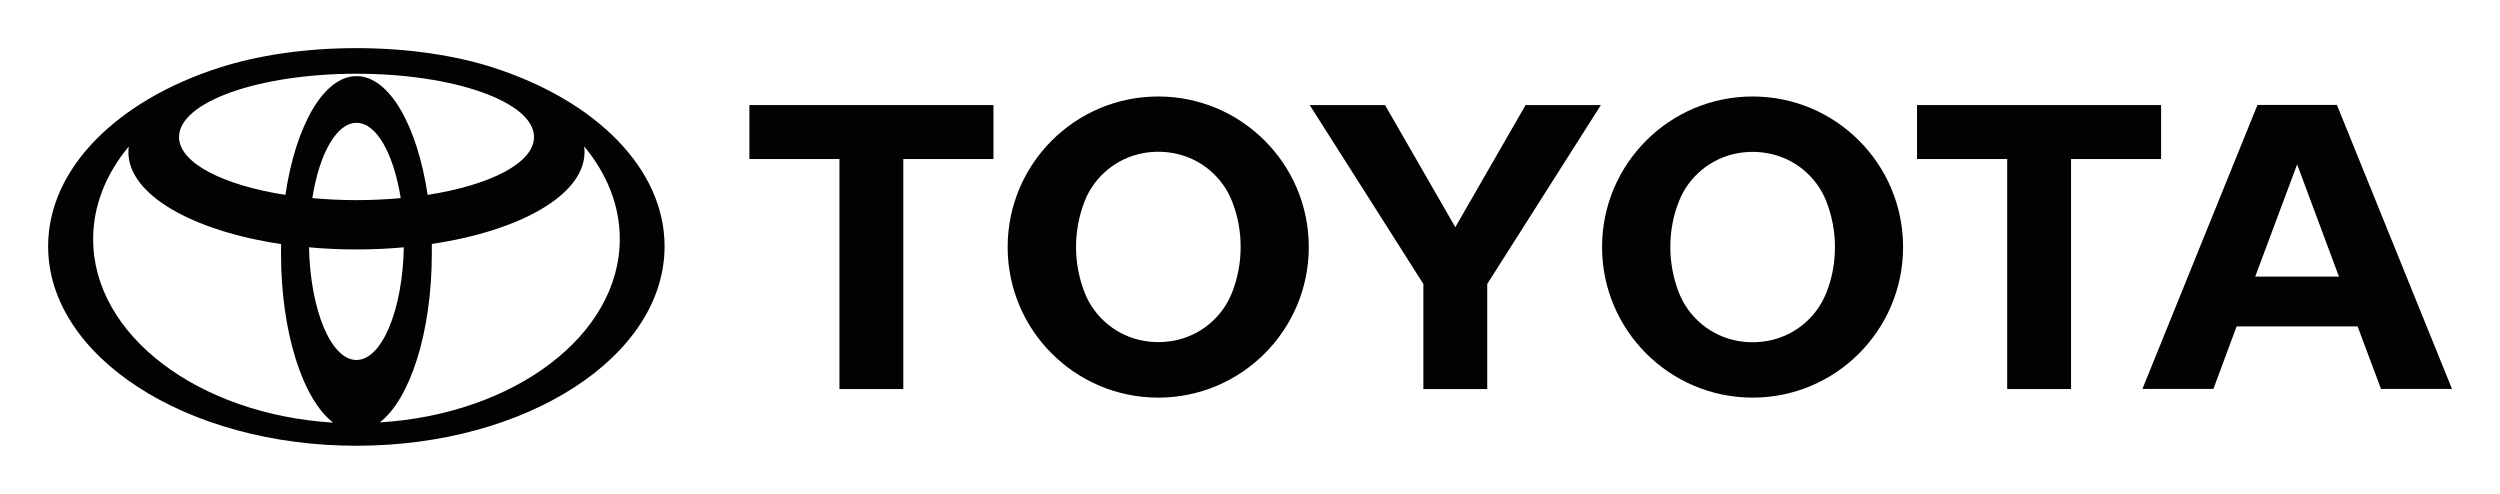
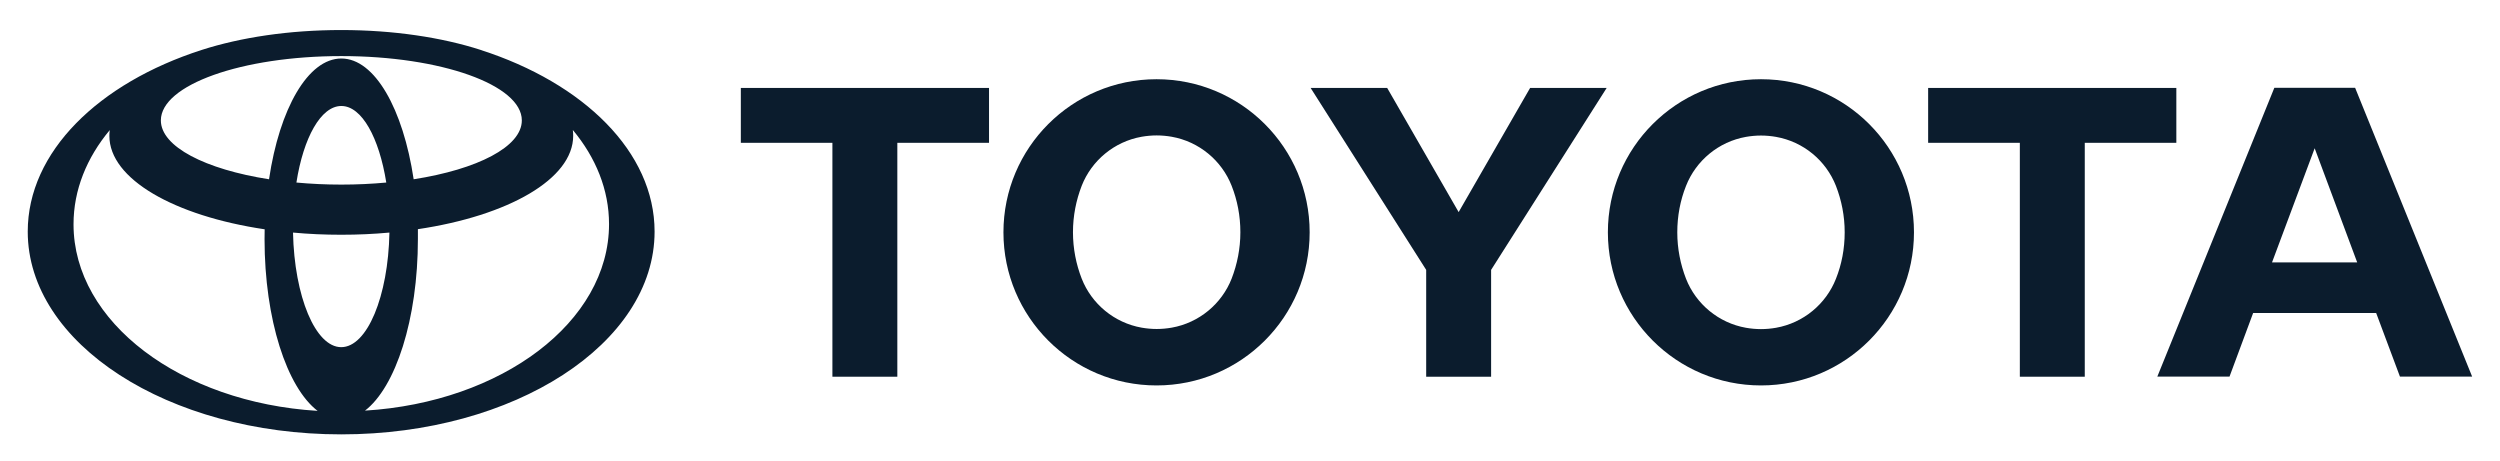
- <svg xmlns="http://www.w3.org/2000/svg" id="Layer_1" version="1.1" viewBox="745.45 603.62 209.87 41.45">
+ <svg xmlns="http://www.w3.org/2000/svg" id="Layer_1" version="1.1" viewBox="747.20 605.18 206.39 38.02">
  <defs>
    <style>
      .st0 {
-         fill: #000300;
+         fill: #0B1C2D;
      }
    </style>
  </defs>
  <path class="st0" d="M786.88,609.3c-3.2-1.03-7.19-1.64-11.51-1.64s-8.3.61-11.51,1.64c-8.52,2.74-14.37,8.42-14.37,15,0,9.24,11.58,16.74,25.88,16.74s25.87-7.5,25.87-16.74c0-6.57-5.85-12.26-14.37-15M775.37,633.84c-2.13,0-3.87-4.19-3.98-9.46,1.28.12,2.61.18,3.98.18s2.69-.06,3.98-.18c-.1,5.27-1.84,9.46-3.98,9.46M771.67,620.25c.58-3.7,2.02-6.32,3.71-6.32s3.12,2.62,3.71,6.32c-1.18.11-2.43.17-3.71.17s-2.52-.06-3.71-.17M781.35,619.98c-.87-5.8-3.21-9.97-5.97-9.97s-5.11,4.16-5.97,9.97c-5.26-.82-8.93-2.69-8.93-4.86,0-2.93,6.67-5.31,14.9-5.31s14.9,2.38,14.9,5.31c0,2.18-3.67,4.04-8.93,4.86M753.27,623.69c0-2.83,1.09-5.49,2.99-7.77-.02.16-.03.32-.03.48,0,3.56,5.36,6.6,12.82,7.71,0,.27-.01.54-.01.81,0,6.63,1.84,12.24,4.38,14.18-11.29-.69-20.15-7.32-20.15-15.4M777.32,639.09c2.54-1.94,4.38-7.55,4.38-14.18,0-.27,0-.54,0-.81,7.46-1.11,12.82-4.14,12.82-7.71,0-.16-.01-.32-.03-.48,1.9,2.28,2.99,4.94,2.99,7.77,0,8.08-8.86,14.71-20.15,15.4" />
  <polygon class="st0" points="828.85 612.44 808.36 612.44 808.36 616.97 815.92 616.97 815.92 636.28 821.28 636.28 821.28 616.97 828.85 616.97 828.85 612.44" />
  <path class="st0" d="M842.68,611.72c-6.98,0-12.64,5.66-12.64,12.64s5.66,12.64,12.64,12.64,12.64-5.66,12.64-12.64-5.66-12.64-12.64-12.64M848.88,628.18c-.82,2.09-2.69,3.65-4.95,4.05-.4.07-.82.11-1.24.11s-.84-.04-1.24-.11c-2.26-.4-4.13-1.96-4.95-4.05-.46-1.18-.72-2.48-.72-3.83s.26-2.64.72-3.83c.82-2.09,2.69-3.65,4.95-4.05.4-.07.82-.11,1.24-.11s.84.04,1.24.11c2.26.4,4.13,1.96,4.95,4.05.47,1.19.72,2.48.72,3.83s-.26,2.64-.72,3.83" />
  <polygon class="st0" points="855.4 612.44 861.72 612.44 867.62 622.69 873.52 612.44 879.84 612.44 870.3 627.46 870.3 636.28 864.94 636.28 864.94 627.46 855.4 612.44" />
  <path class="st0" d="M879.94,624.36c0-6.98,5.66-12.64,12.64-12.64s12.63,5.66,12.63,12.64-5.66,12.64-12.63,12.64-12.64-5.66-12.64-12.64M892.58,632.35c.42,0,.84-.04,1.24-.11,2.26-.4,4.13-1.96,4.95-4.05.47-1.18.72-2.47.72-3.83s-.26-2.64-.72-3.83c-.82-2.09-2.68-3.65-4.95-4.05-.4-.07-.82-.11-1.24-.11s-.84.04-1.24.11c-2.26.4-4.13,1.96-4.95,4.05-.47,1.18-.72,2.48-.72,3.83s.26,2.64.72,3.83c.82,2.09,2.69,3.65,4.95,4.05.4.07.82.11,1.24.11" />
  <path class="st0" d="M943.36,631.02h-10.15s-1.95,5.25-1.95,5.25h-5.96l9.66-23.84h6.67l9.66,23.84h-5.96l-1.96-5.24h0ZM941.8,626.84l-3.51-9.42-3.52,9.42h7.03Z" />
  <polygon class="st0" points="926.87 612.44 906.38 612.44 906.38 616.97 913.95 616.97 913.95 636.28 919.31 636.28 919.31 616.97 926.87 616.97 926.87 612.44" />
</svg>
